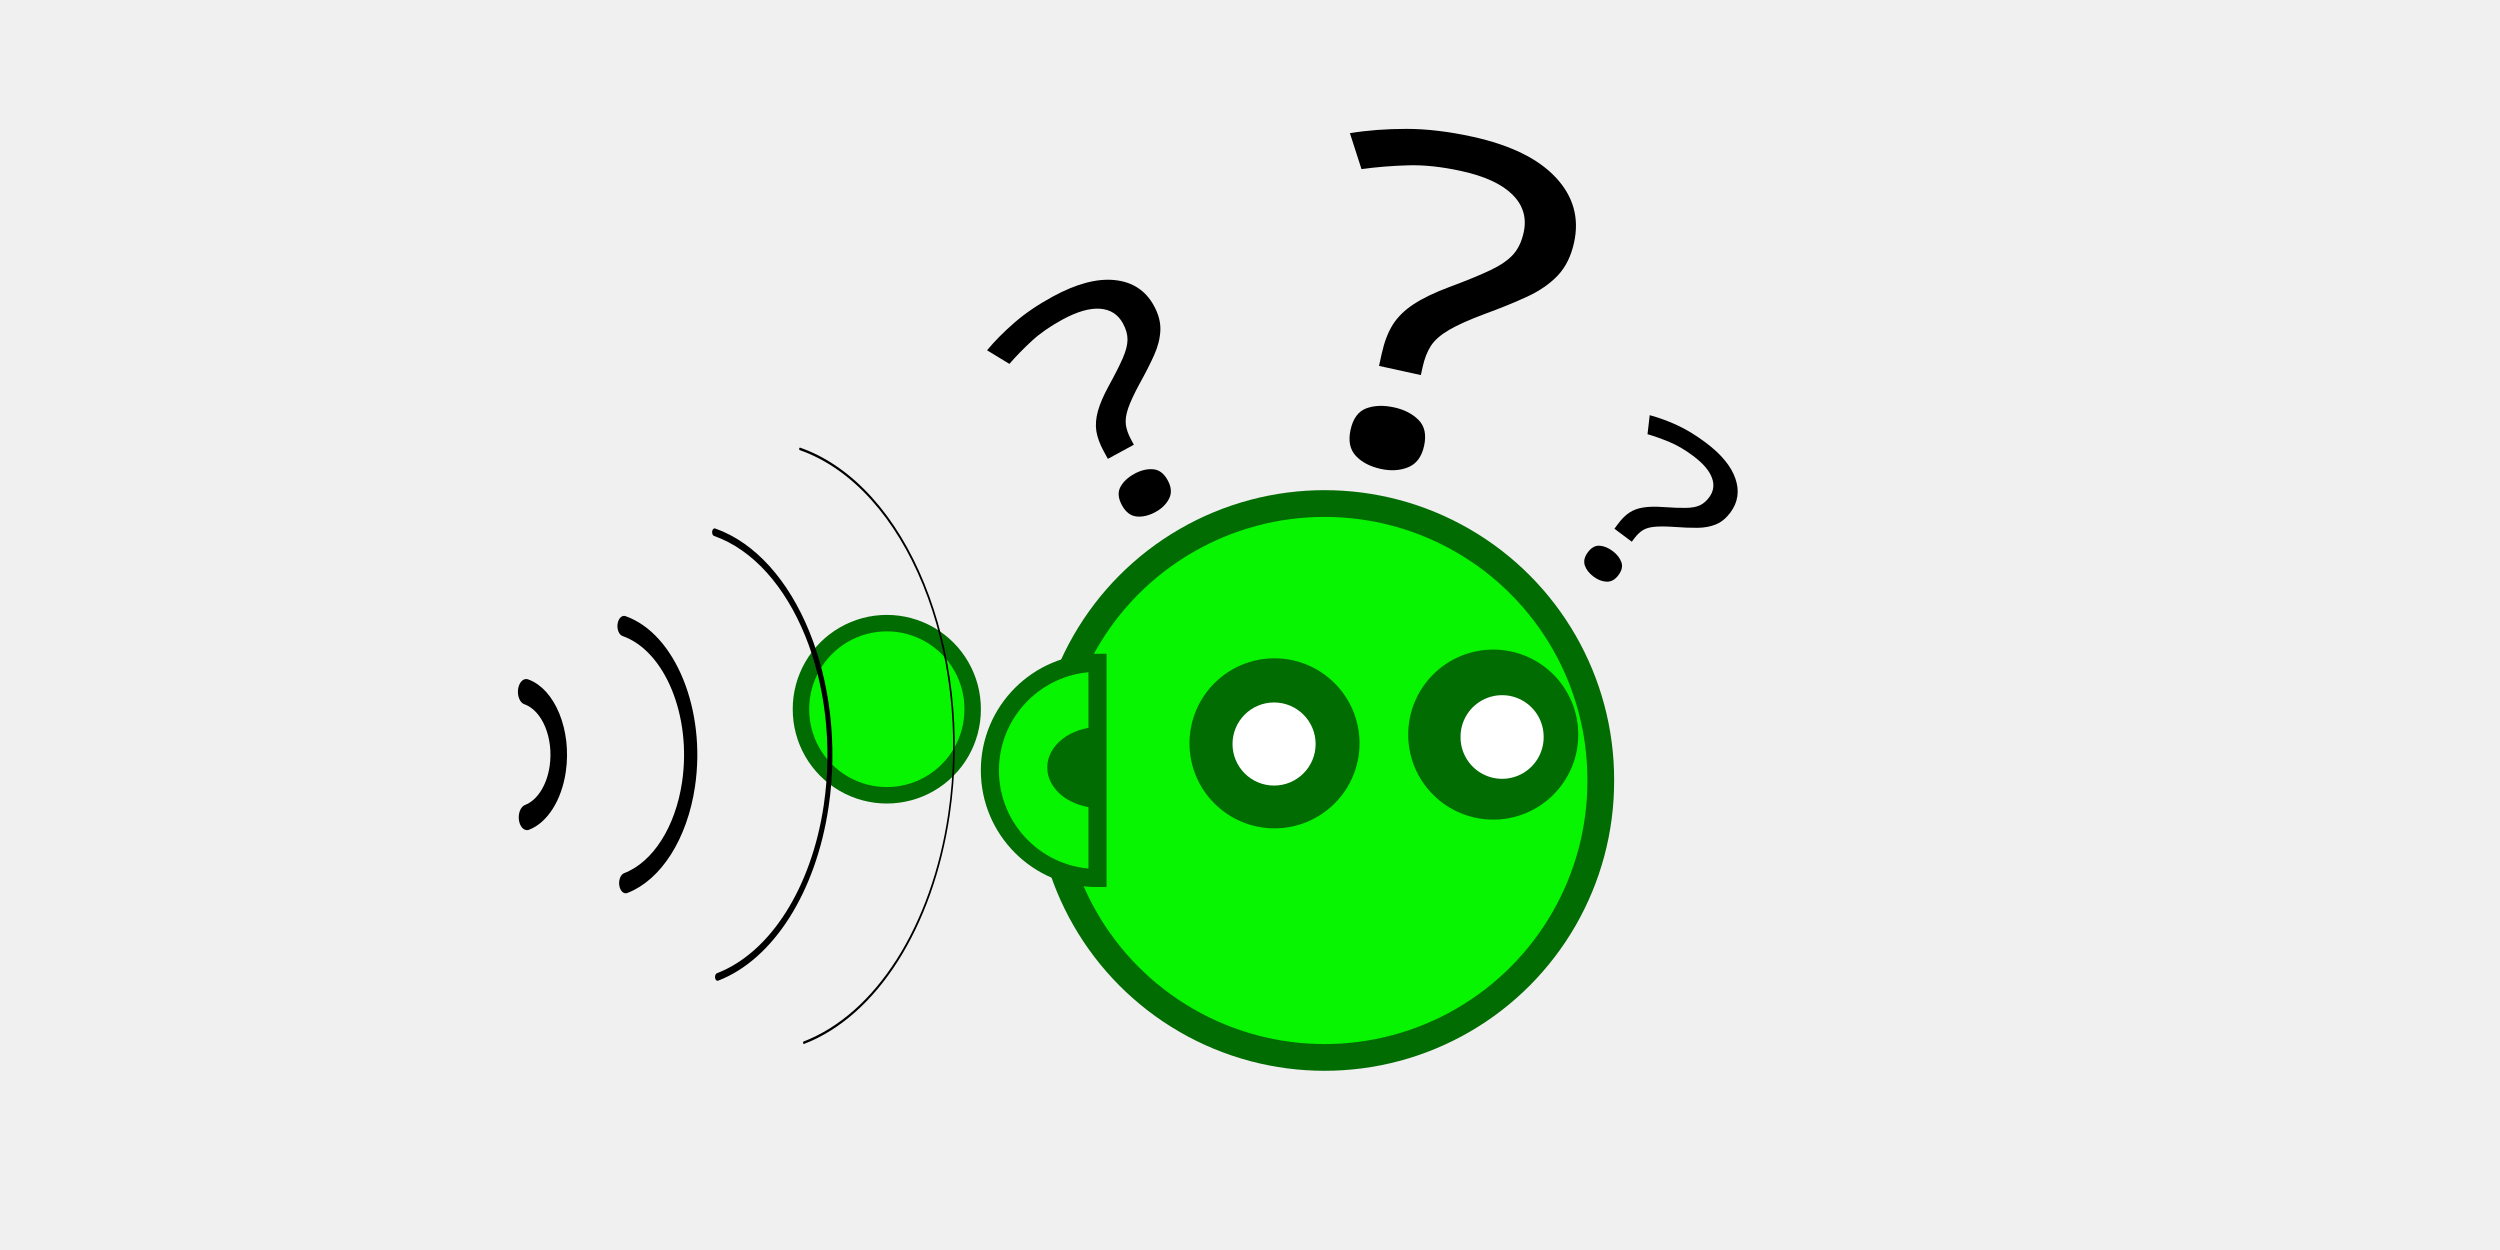
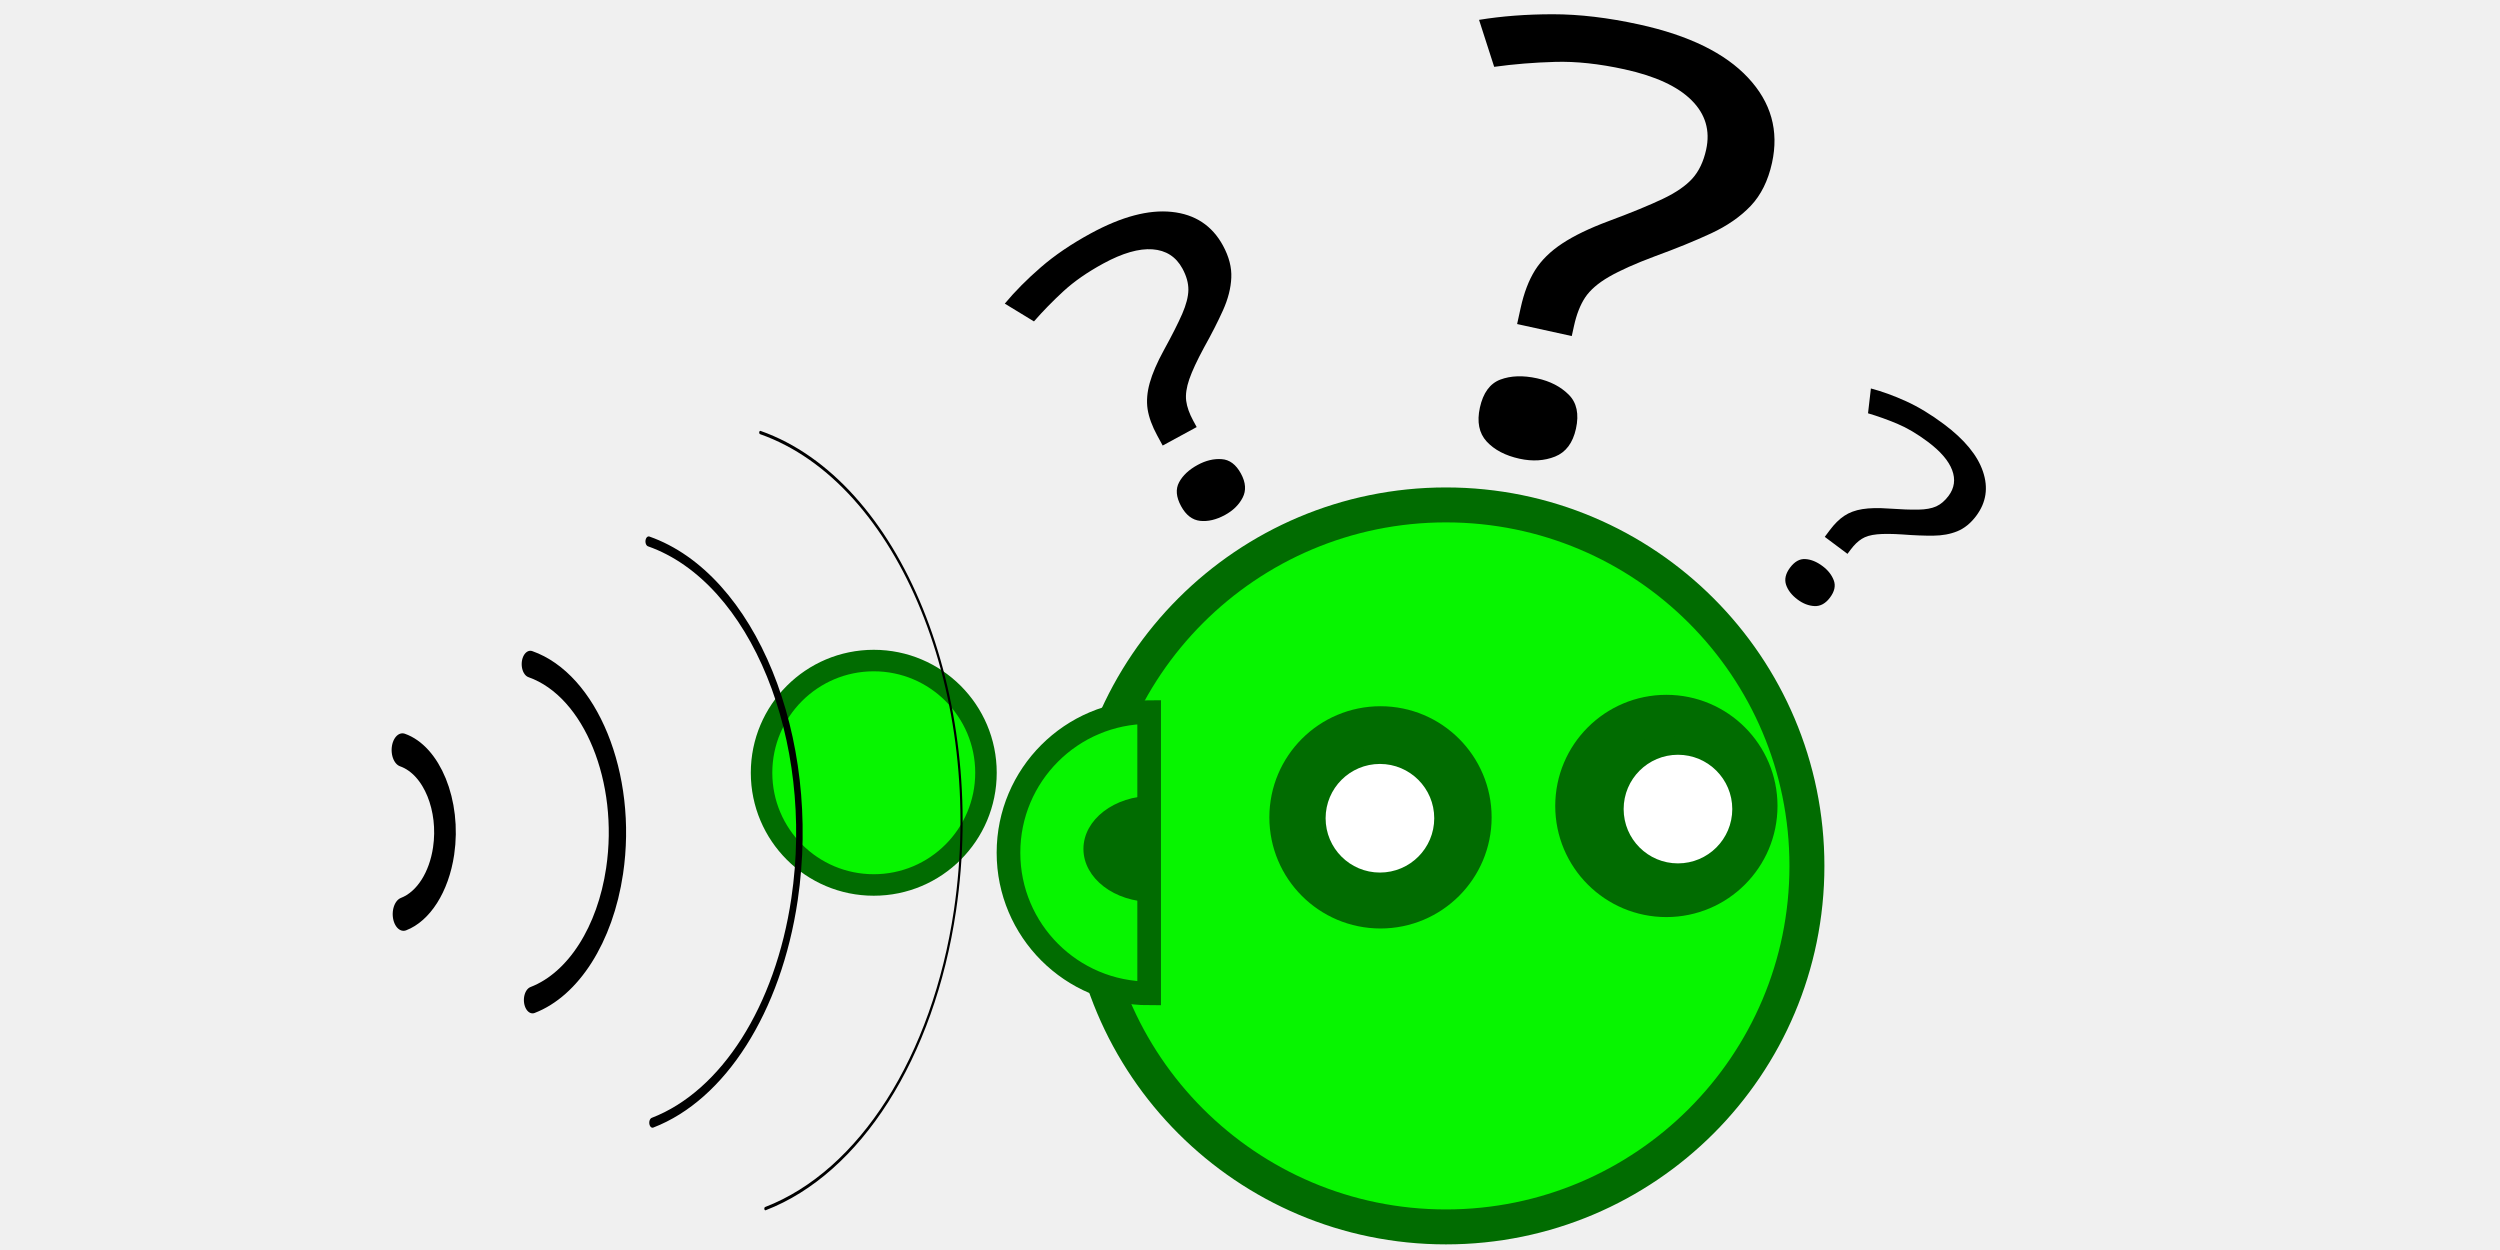
<svg xmlns="http://www.w3.org/2000/svg" width="600" height="300" id="svg2" version="1.1">
  <defs id="defs4">
    </defs>
  <g id="layer1" transform="translate(0,-752.3622)">
-     <path style="fill:#07f500;fill-opacity:1;fill-rule:nonzero;stroke:#016c01;stroke-width:13;stroke-linecap:round;stroke-linejoin:miter;stroke-miterlimit:4;stroke-opacity:1;stroke-dasharray:none;stroke-dashoffset:0" id="path2985" d="m 531.429,343.791 a 134.286,134.286 0 1 1 -268.571,0 134.286,134.286 0 1 1 268.571,0 z" transform="matrix(0.4936278,0,0,0.4936278,121.8572,769.9722)" />
-     <g id="g3839" transform="matrix(0.4936278,0,0,0.4936278,135.9411,772.0665)">
-       <path transform="matrix(1.178731,0,0,1.178731,-83.44262,-70.27793)" d="m 391.429,332.362 c 0,15.78 -12.792,28.571 -28.571,28.571 -15.78,0 -28.571,-12.792 -28.571,-28.571 0,-15.78 12.792,-28.571 28.571,-28.571 15.78,0 28.571,12.792 28.571,28.571 z" id="path3763" style="fill:#016c01;fill-opacity:1;fill-rule:nonzero;stroke:#016c01;stroke-width:13;stroke-linecap:round;stroke-linejoin:miter;stroke-miterlimit:4;stroke-opacity:1;stroke-dasharray:none;stroke-dashoffset:0" />
-       <path transform="matrix(0.8333333,0,0,-0.8333333,48.58834,596.064)" d="m 378.807,329.093 c 0,13.389 -10.854,24.244 -24.244,24.244 -13.389,0 -24.244,-10.854 -24.244,-24.244 0,-13.389 10.854,-24.244 24.244,-24.244 13.389,0 24.244,10.854 24.244,24.244 z" id="path3819" style="fill:#ffffff;fill-opacity:1;fill-rule:nonzero;stroke:none" />
+     <g id="g3020" transform="matrix(1.307024,0,0,1.307024,-68.47634,-268)">
+       <path transform="matrix(0.4936278,0,0,0.4936278,121.8572,769.9722)" d="m 531.429,343.791 c 0,74.164 -60.122,134.286 -134.286,134.286 -74.164,0 -134.286,-60.122 -134.286,-134.286 0,-74.164 60.122,-134.286 134.286,-134.286 74.164,0 134.286,60.122 134.286,134.286 z" id="path2985" style="fill:#07f500;fill-opacity:1;fill-rule:nonzero;stroke:#016c01;stroke-width:13;stroke-linecap:round;stroke-linejoin:miter;stroke-miterlimit:4;stroke-opacity:1;stroke-dasharray:none;stroke-dashoffset:0" />
+       <g transform="matrix(0.4936278,0,0,0.4936278,135.9411,772.0665)" id="g3839">
+         <path style="fill:#016c01;fill-opacity:1;fill-rule:nonzero;stroke:#016c01;stroke-width:13;stroke-linecap:round;stroke-linejoin:miter;stroke-miterlimit:4;stroke-opacity:1;stroke-dasharray:none;stroke-dashoffset:0" id="path3763" d="m 391.429,332.362 c 0,15.78 -12.792,28.571 -28.571,28.571 -15.78,0 -28.571,-12.792 -28.571,-28.571 0,-15.78 12.792,-28.571 28.571,-28.571 15.78,0 28.571,12.792 28.571,28.571 z" transform="matrix(1.178731,0,0,1.178731,-83.44262,-70.27793)" />
+         <path style="fill:#ffffff;fill-opacity:1;fill-rule:nonzero;stroke:none" id="path3819" d="m 378.807,329.093 c 0,13.389 -10.854,24.244 -24.244,24.244 -13.389,0 -24.244,-10.854 -24.244,-24.244 0,-13.389 10.854,-24.244 24.244,-24.244 13.389,0 24.244,10.854 24.244,24.244 z" transform="matrix(0.8333333,0,0,-0.8333333,48.58834,596.064)" />
+       </g>
+       <path style="fill:#016c01;fill-opacity:1;fill-rule:nonzero;stroke:#016c01;stroke-width:13;stroke-linecap:round;stroke-linejoin:miter;stroke-miterlimit:4;stroke-opacity:1;stroke-dasharray:none;stroke-dashoffset:0" id="path3847" d="m 391.429,332.362 c 0,15.78 -12.792,28.571 -28.571,28.571 -15.78,0 -28.571,-12.792 -28.571,-28.571 0,-15.78 12.792,-28.571 28.571,-28.571 15.78,0 28.571,12.792 28.571,28.571 z" transform="matrix(-0.5818544,0,0,0.5818544,569.5055,735.2811)" />
+       <path style="fill:#ffffff;fill-opacity:1;fill-rule:nonzero;stroke:none" id="path3849" d="m 378.807,329.093 c 0,13.389 -10.854,24.244 -24.244,24.244 -13.389,0 -24.244,-10.854 -24.244,-24.244 0,-13.389 10.854,-24.244 24.244,-24.244 13.389,0 24.244,10.854 24.244,24.244 z" transform="matrix(-0.4113565,0,0,-0.4113565,506.3555,1064.615)" />
+       <g transform="matrix(0.4936278,0,0,0.4936278,141.5843,855.8354)" id="g3783">
+         <path style="fill:#07f500;fill-opacity:1;fill-rule:nonzero;stroke:#016c01;stroke-width:8.8;stroke-linecap:round;stroke-linejoin:miter;stroke-miterlimit:4;stroke-opacity:1;stroke-dasharray:none;stroke-dashoffset:0" id="path3779" d="m 272.943,138.78 c 0,28.899 -23.427,52.326 -52.326,52.326 -28.899,0 -52.326,-23.427 -52.326,-52.326 0,0 0,0 0,0 l 52.326,0 z" transform="matrix(0,1,-1,0,385.5605,-55.67415)" />
+         <path transform="matrix(0,0.348007,-0.4527708,0,310.8551,86.75258)" d="m 272.943,138.78 c 0,28.899 -23.427,52.326 -52.326,52.326 -28.899,0 -52.326,-23.427 -52.326,-52.326 0,0 0,0 0,0 l 52.326,0 z" id="path3781" style="fill:#016c01;fill-opacity:1;fill-rule:nonzero;stroke:#016c01;stroke-width:8.8;stroke-linecap:round;stroke-linejoin:miter;stroke-miterlimit:4;stroke-opacity:1;stroke-dasharray:none;stroke-dashoffset:0" />
+       </g>
+       <g id="g4426" style="fill:none;stroke:#000000;stroke-width:13.845;stroke-miterlimit:4;stroke-opacity:1;stroke-dasharray:none" transform="matrix(0.2852333,0,0,0.2852333,185.3272,822.0495)">
+         <path transform="matrix(-0.00394727,-1.541362,0.9999922,-0.00608422,-496.2792,231.7203)" style="stroke:#000000;stroke-width:11.152;stroke-linecap:round;stroke-linejoin:miter;stroke-miterlimit:4;stroke-dasharray:none;stroke-dashoffset:0" d="m -34.404,371.501 c -9.028,38.797 -47.797,62.93 -86.594,53.902 -26.458,-6.156 -47.212,-26.656 -53.695,-53.036" id="path4428" />
+       </g>
+       <g transform="matrix(0.1393571,0,0,0.1393571,143.6594,879.0293)" style="fill:none;stroke:#000000;stroke-width:35.422;stroke-miterlimit:4;stroke-opacity:1;stroke-dasharray:none" id="g4430">
+         <path id="path4432" d="m -34.404,371.501 c -9.028,38.797 -47.797,62.93 -86.594,53.902 -26.458,-6.156 -47.212,-26.656 -53.695,-53.036" style="stroke:#000000;stroke-width:28.531;stroke-linecap:round;stroke-linejoin:miter;stroke-miterlimit:4;stroke-dasharray:none;stroke-dashoffset:0" transform="matrix(-0.00394727,-1.541362,0.9999922,-0.00608422,-496.2792,231.7203)" />
+       </g>
+       <path style="fill:#07f500;fill-opacity:1;fill-rule:nonzero;stroke:#016c01;stroke-width:25.738;stroke-linecap:round;stroke-linejoin:miter;stroke-miterlimit:4;stroke-opacity:1;stroke-dasharray:none;stroke-dashoffset:0" id="path4434" d="m 531.429,343.791 c 0,74.164 -60.122,134.286 -134.286,134.286 -74.164,0 -134.286,-60.122 -134.286,-134.286 0,-74.164 60.122,-134.286 134.286,-134.286 74.164,0 134.286,60.122 134.286,134.286 z" transform="matrix(0.1534341,0,0,0.1534341,151.8994,869.8243)" />
+       <g id="g4436" style="fill:none;stroke:#000000;stroke-width:3;stroke-miterlimit:4;stroke-opacity:1;stroke-dasharray:none" transform="matrix(0.4936278,0,0,0.4936278,233.0348,740.6497)">
+         <path transform="matrix(-0.00394727,-1.541362,0.9999922,-0.00608422,-496.2792,231.7203)" style="stroke:#000000;stroke-width:2.416;stroke-linecap:round;stroke-linejoin:miter;stroke-miterlimit:4;stroke-dasharray:none;stroke-dashoffset:0" d="m -34.404,371.501 c -9.028,38.797 -47.797,62.93 -86.594,53.902 -26.458,-6.156 -47.212,-26.656 -53.695,-53.036" id="path4438" />
+       </g>
+       <g transform="matrix(0.6590754,0,0,0.6590754,274.15,673.9161)" style="fill:none;stroke:#000000;stroke-width:0.749;stroke-miterlimit:4;stroke-opacity:1;stroke-dasharray:none" id="g2999">
+         <path id="path3001" d="m -34.404,371.501 c -9.028,38.797 -47.797,62.93 -86.594,53.902 -26.458,-6.156 -47.212,-26.656 -53.695,-53.036" style="stroke:#000000;stroke-width:0.603;stroke-linecap:round;stroke-linejoin:miter;stroke-miterlimit:4;stroke-dasharray:none;stroke-dashoffset:0" transform="matrix(-0.00394727,-1.541362,0.9999922,-0.00608422,-496.2792,231.7203)" />
+       </g>
+       <text transform="matrix(1.118948,0.2458661,-0.1873274,0.8525353,0,0)" id="text3771" y="884.51" x="421.596" style="font-size:128.224px;font-style:normal;font-variant:normal;font-weight:normal;font-stretch:normal;text-align:start;line-height:125%;letter-spacing:0px;word-spacing:0px;writing-mode:lr-tb;text-anchor:start;fill:#000000;fill-opacity:1;stroke:none;font-family:Sans;-inkscape-font-specification:Sans" xml:space="preserve">
+         <tspan y="884.51" x="421.596" id="tspan3773">?</tspan>
+       </text>
+       <text xml:space="preserve" style="font-size:88.804px;font-style:normal;font-variant:normal;font-weight:normal;font-stretch:normal;text-align:start;line-height:125%;letter-spacing:0px;word-spacing:0px;writing-mode:lr-tb;text-anchor:start;fill:#000000;fill-opacity:1;stroke:none;font-family:Sans;-inkscape-font-specification:Sans" x="-168.024" y="1031.465" id="text3775" transform="matrix(1.006583,-0.54707,0.416817,0.7669235,0,0)">
+         <tspan id="tspan3777" x="-168.024" y="1031.465">?</tspan>
+       </text>
+       <text xml:space="preserve" style="font-size:65.025px;font-style:normal;font-variant:normal;font-weight:normal;font-stretch:normal;text-align:start;line-height:125%;letter-spacing:0px;word-spacing:0px;writing-mode:lr-tb;text-anchor:start;fill:#000000;fill-opacity:1;stroke:none;font-family:Sans;-inkscape-font-specification:Sans" x="721.439" y="553.77" id="text3779" transform="matrix(0.917355,0.686261,-0.5228678,0.6989401,0,0)">
+         <tspan id="tspan3781" x="721.439" y="553.77">?</tspan>
+       </text>
    </g>
-     <path transform="matrix(-0.5818544,0,0,0.5818544,569.5055,735.2811)" d="m 391.429,332.362 a 28.571,28.571 0 1 1 -57.143,0 28.571,28.571 0 1 1 57.143,0 z" id="path3847" style="fill:#016c01;fill-opacity:1;fill-rule:nonzero;stroke:#016c01;stroke-width:13;stroke-linecap:round;stroke-linejoin:miter;stroke-miterlimit:4;stroke-opacity:1;stroke-dasharray:none;stroke-dashoffset:0" />
-     <path transform="matrix(-0.4113565,0,0,-0.4113565,506.3555,1064.615)" d="m 378.807,329.093 a 24.244,24.244 0 1 1 -48.487,0 24.244,24.244 0 1 1 48.487,0 z" id="path3849" style="fill:#ffffff;fill-opacity:1;fill-rule:nonzero;stroke:none" />
-     <g id="g3783" transform="matrix(0.4936278,0,0,0.4936278,141.5843,855.8354)">
-       <path transform="matrix(0,1,-1,0,385.5605,-55.67415)" d="m 272.943,138.78 c 0,28.899 -23.427,52.326 -52.326,52.326 -28.899,0 -52.326,-23.427 -52.326,-52.326 0,0 0,0 0,0 l 52.326,0 z" id="path3779" style="fill:#07f500;fill-opacity:1;fill-rule:nonzero;stroke:#016c01;stroke-width:8.8;stroke-linecap:round;stroke-linejoin:miter;stroke-miterlimit:4;stroke-opacity:1;stroke-dasharray:none;stroke-dashoffset:0" />
-       <path style="fill:#016c01;fill-opacity:1;fill-rule:nonzero;stroke:#016c01;stroke-width:8.8;stroke-linecap:round;stroke-linejoin:miter;stroke-miterlimit:4;stroke-opacity:1;stroke-dasharray:none;stroke-dashoffset:0" id="path3781" d="m 272.943,138.78 c 0,28.899 -23.427,52.326 -52.326,52.326 -28.899,0 -52.326,-23.427 -52.326,-52.326 0,0 0,0 0,0 l 52.326,0 z" transform="matrix(0,0.348007,-0.4527708,0,310.8551,86.75258)" />
-     </g>
-     <g transform="matrix(0.2852333,0,0,0.2852333,185.3272,822.0495)" style="fill:none;stroke:#000000;stroke-width:13.845;stroke-miterlimit:4;stroke-opacity:1;stroke-dasharray:none" id="g4426">
-       <path id="path4428" d="m -34.404,371.501 c -9.028,38.797 -47.797,62.93 -86.594,53.902 -26.458,-6.156 -47.212,-26.656 -53.695,-53.036" style="stroke:#000000;stroke-width:11.152;stroke-linecap:round;stroke-linejoin:miter;stroke-miterlimit:4;stroke-dasharray:none;stroke-dashoffset:0" transform="matrix(-0.00394727,-1.541362,0.9999922,-0.00608422,-496.2792,231.7203)" />
-     </g>
-     <g id="g4430" style="fill:none;stroke:#000000;stroke-width:35.422;stroke-miterlimit:4;stroke-opacity:1;stroke-dasharray:none" transform="matrix(0.1393571,0,0,0.1393571,143.6594,879.0293)">
-       <path transform="matrix(-0.00394727,-1.541362,0.9999922,-0.00608422,-496.2792,231.7203)" style="stroke:#000000;stroke-width:28.531;stroke-linecap:round;stroke-linejoin:miter;stroke-miterlimit:4;stroke-dasharray:none;stroke-dashoffset:0" d="m -34.404,371.501 c -9.028,38.797 -47.797,62.93 -86.594,53.902 -26.458,-6.156 -47.212,-26.656 -53.695,-53.036" id="path4432" />
-     </g>
-     <path transform="matrix(0.1534341,0,0,0.1534341,151.8994,869.8243)" d="m 531.429,343.791 a 134.286,134.286 0 1 1 -268.571,0 134.286,134.286 0 1 1 268.571,0 z" id="path4434" style="fill:#07f500;fill-opacity:1;fill-rule:nonzero;stroke:#016c01;stroke-width:25.738;stroke-linecap:round;stroke-linejoin:miter;stroke-miterlimit:4;stroke-opacity:1;stroke-dasharray:none;stroke-dashoffset:0" />
-     <g transform="matrix(0.4936278,0,0,0.4936278,233.0348,740.6497)" style="fill:none;stroke:#000000;stroke-width:3;stroke-miterlimit:4;stroke-opacity:1;stroke-dasharray:none" id="g4436">
-       <path id="path4438" d="m -34.404,371.501 c -9.028,38.797 -47.797,62.93 -86.594,53.902 -26.458,-6.156 -47.212,-26.656 -53.695,-53.036" style="stroke:#000000;stroke-width:2.416;stroke-linecap:round;stroke-linejoin:miter;stroke-miterlimit:4;stroke-dasharray:none;stroke-dashoffset:0" transform="matrix(-0.00394727,-1.541362,0.9999922,-0.00608422,-496.2792,231.7203)" />
-     </g>
-     <g id="g2999" style="fill:none;stroke:#000000;stroke-width:0.749;stroke-miterlimit:4;stroke-opacity:1;stroke-dasharray:none" transform="matrix(0.6590754,0,0,0.6590754,274.15,673.9161)">
-       <path transform="matrix(-0.00394727,-1.541362,0.9999922,-0.00608422,-496.2792,231.7203)" style="stroke:#000000;stroke-width:0.603;stroke-linecap:round;stroke-linejoin:miter;stroke-miterlimit:4;stroke-dasharray:none;stroke-dashoffset:0" d="m -34.404,371.501 c -9.028,38.797 -47.797,62.93 -86.594,53.902 -26.458,-6.156 -47.212,-26.656 -53.695,-53.036" id="path3001" />
-     </g>
-     <text xml:space="preserve" style="font-size:128.224px;font-style:normal;font-variant:normal;font-weight:normal;font-stretch:normal;text-align:start;line-height:125%;letter-spacing:0px;word-spacing:0px;writing-mode:lr-tb;text-anchor:start;fill:#000000;fill-opacity:1;stroke:none;font-family:Sans;-inkscape-font-specification:Sans" x="421.596" y="884.51" id="text3771" transform="matrix(1.118948,0.2458661,-0.1873274,0.8525353,0,0)">
-       <tspan id="tspan3773" x="421.596" y="884.51">?</tspan>
-     </text>
-     <text transform="matrix(1.006583,-0.54707,0.416817,0.7669235,0,0)" id="text3775" y="1031.465" x="-168.024" style="font-size:88.804px;font-style:normal;font-variant:normal;font-weight:normal;font-stretch:normal;text-align:start;line-height:125%;letter-spacing:0px;word-spacing:0px;writing-mode:lr-tb;text-anchor:start;fill:#000000;fill-opacity:1;stroke:none;font-family:Sans;-inkscape-font-specification:Sans" xml:space="preserve">
-       <tspan y="1031.465" x="-168.024" id="tspan3777">?</tspan>
-     </text>
-     <text transform="matrix(0.917355,0.686261,-0.5228678,0.6989401,0,0)" id="text3779" y="553.77" x="721.439" style="font-size:65.025px;font-style:normal;font-variant:normal;font-weight:normal;font-stretch:normal;text-align:start;line-height:125%;letter-spacing:0px;word-spacing:0px;writing-mode:lr-tb;text-anchor:start;fill:#000000;fill-opacity:1;stroke:none;font-family:Sans;-inkscape-font-specification:Sans" xml:space="preserve">
-       <tspan y="553.77" x="721.439" id="tspan3781">?</tspan>
-     </text>
  </g>
</svg>
